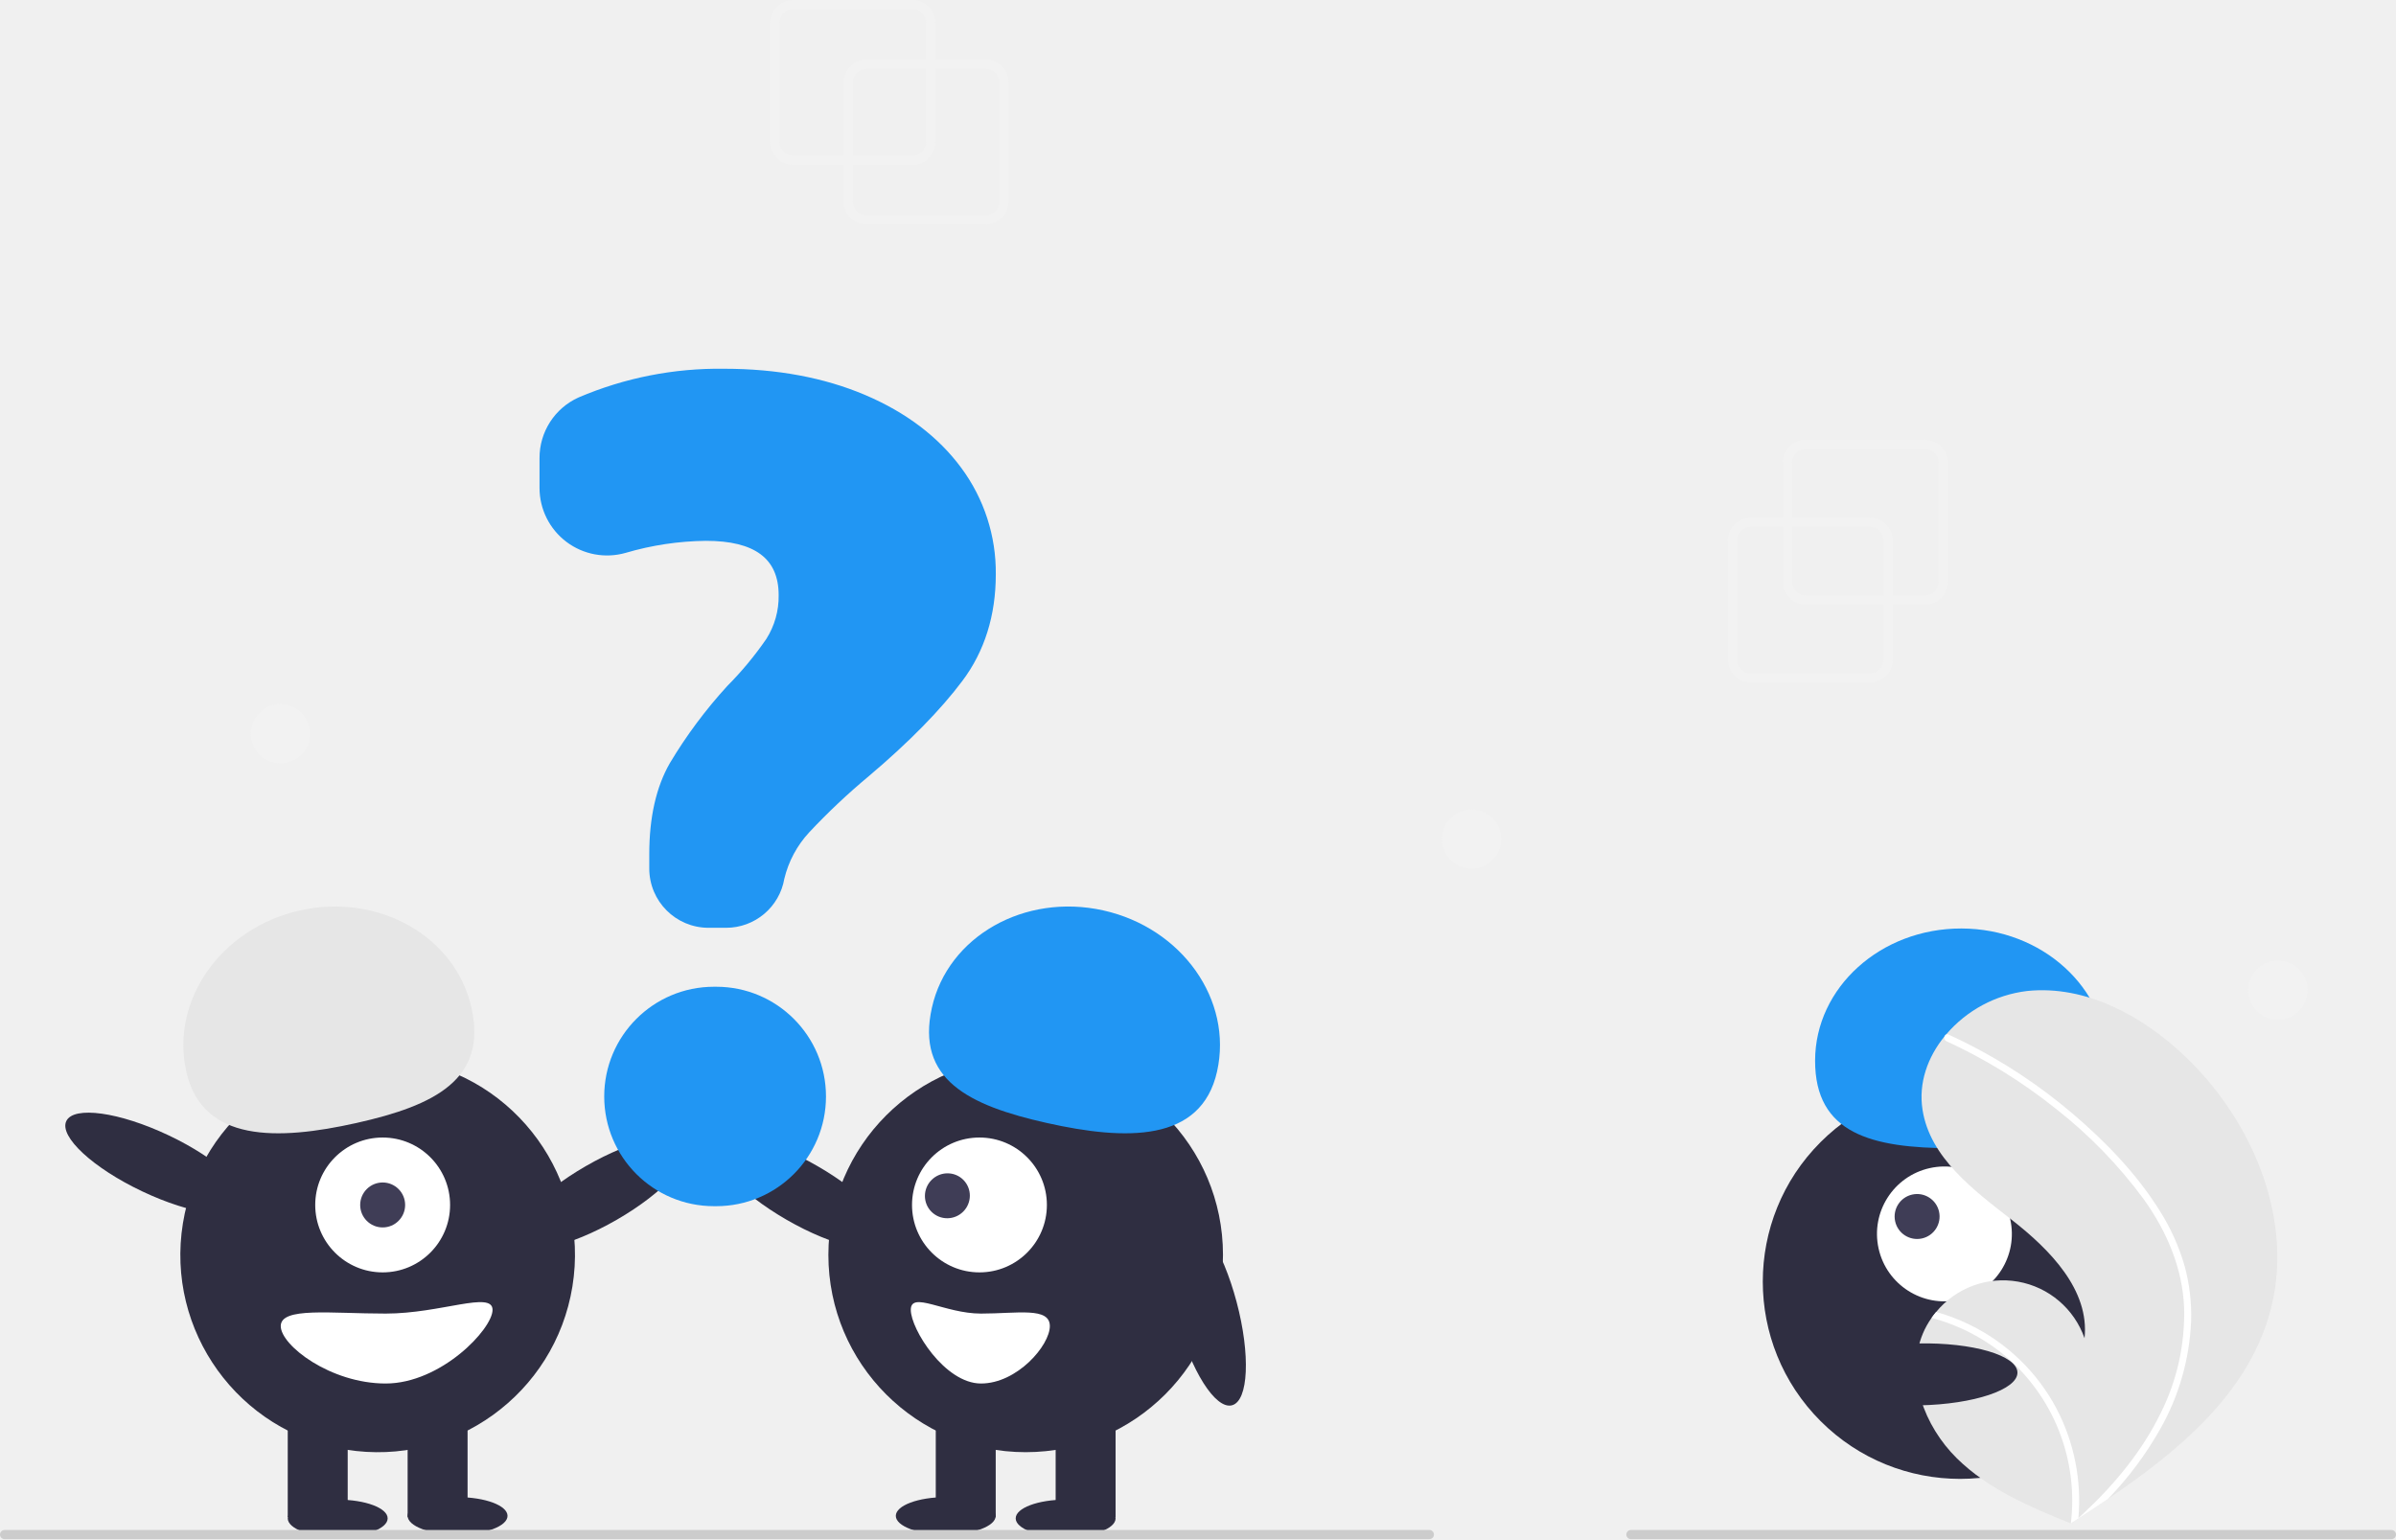
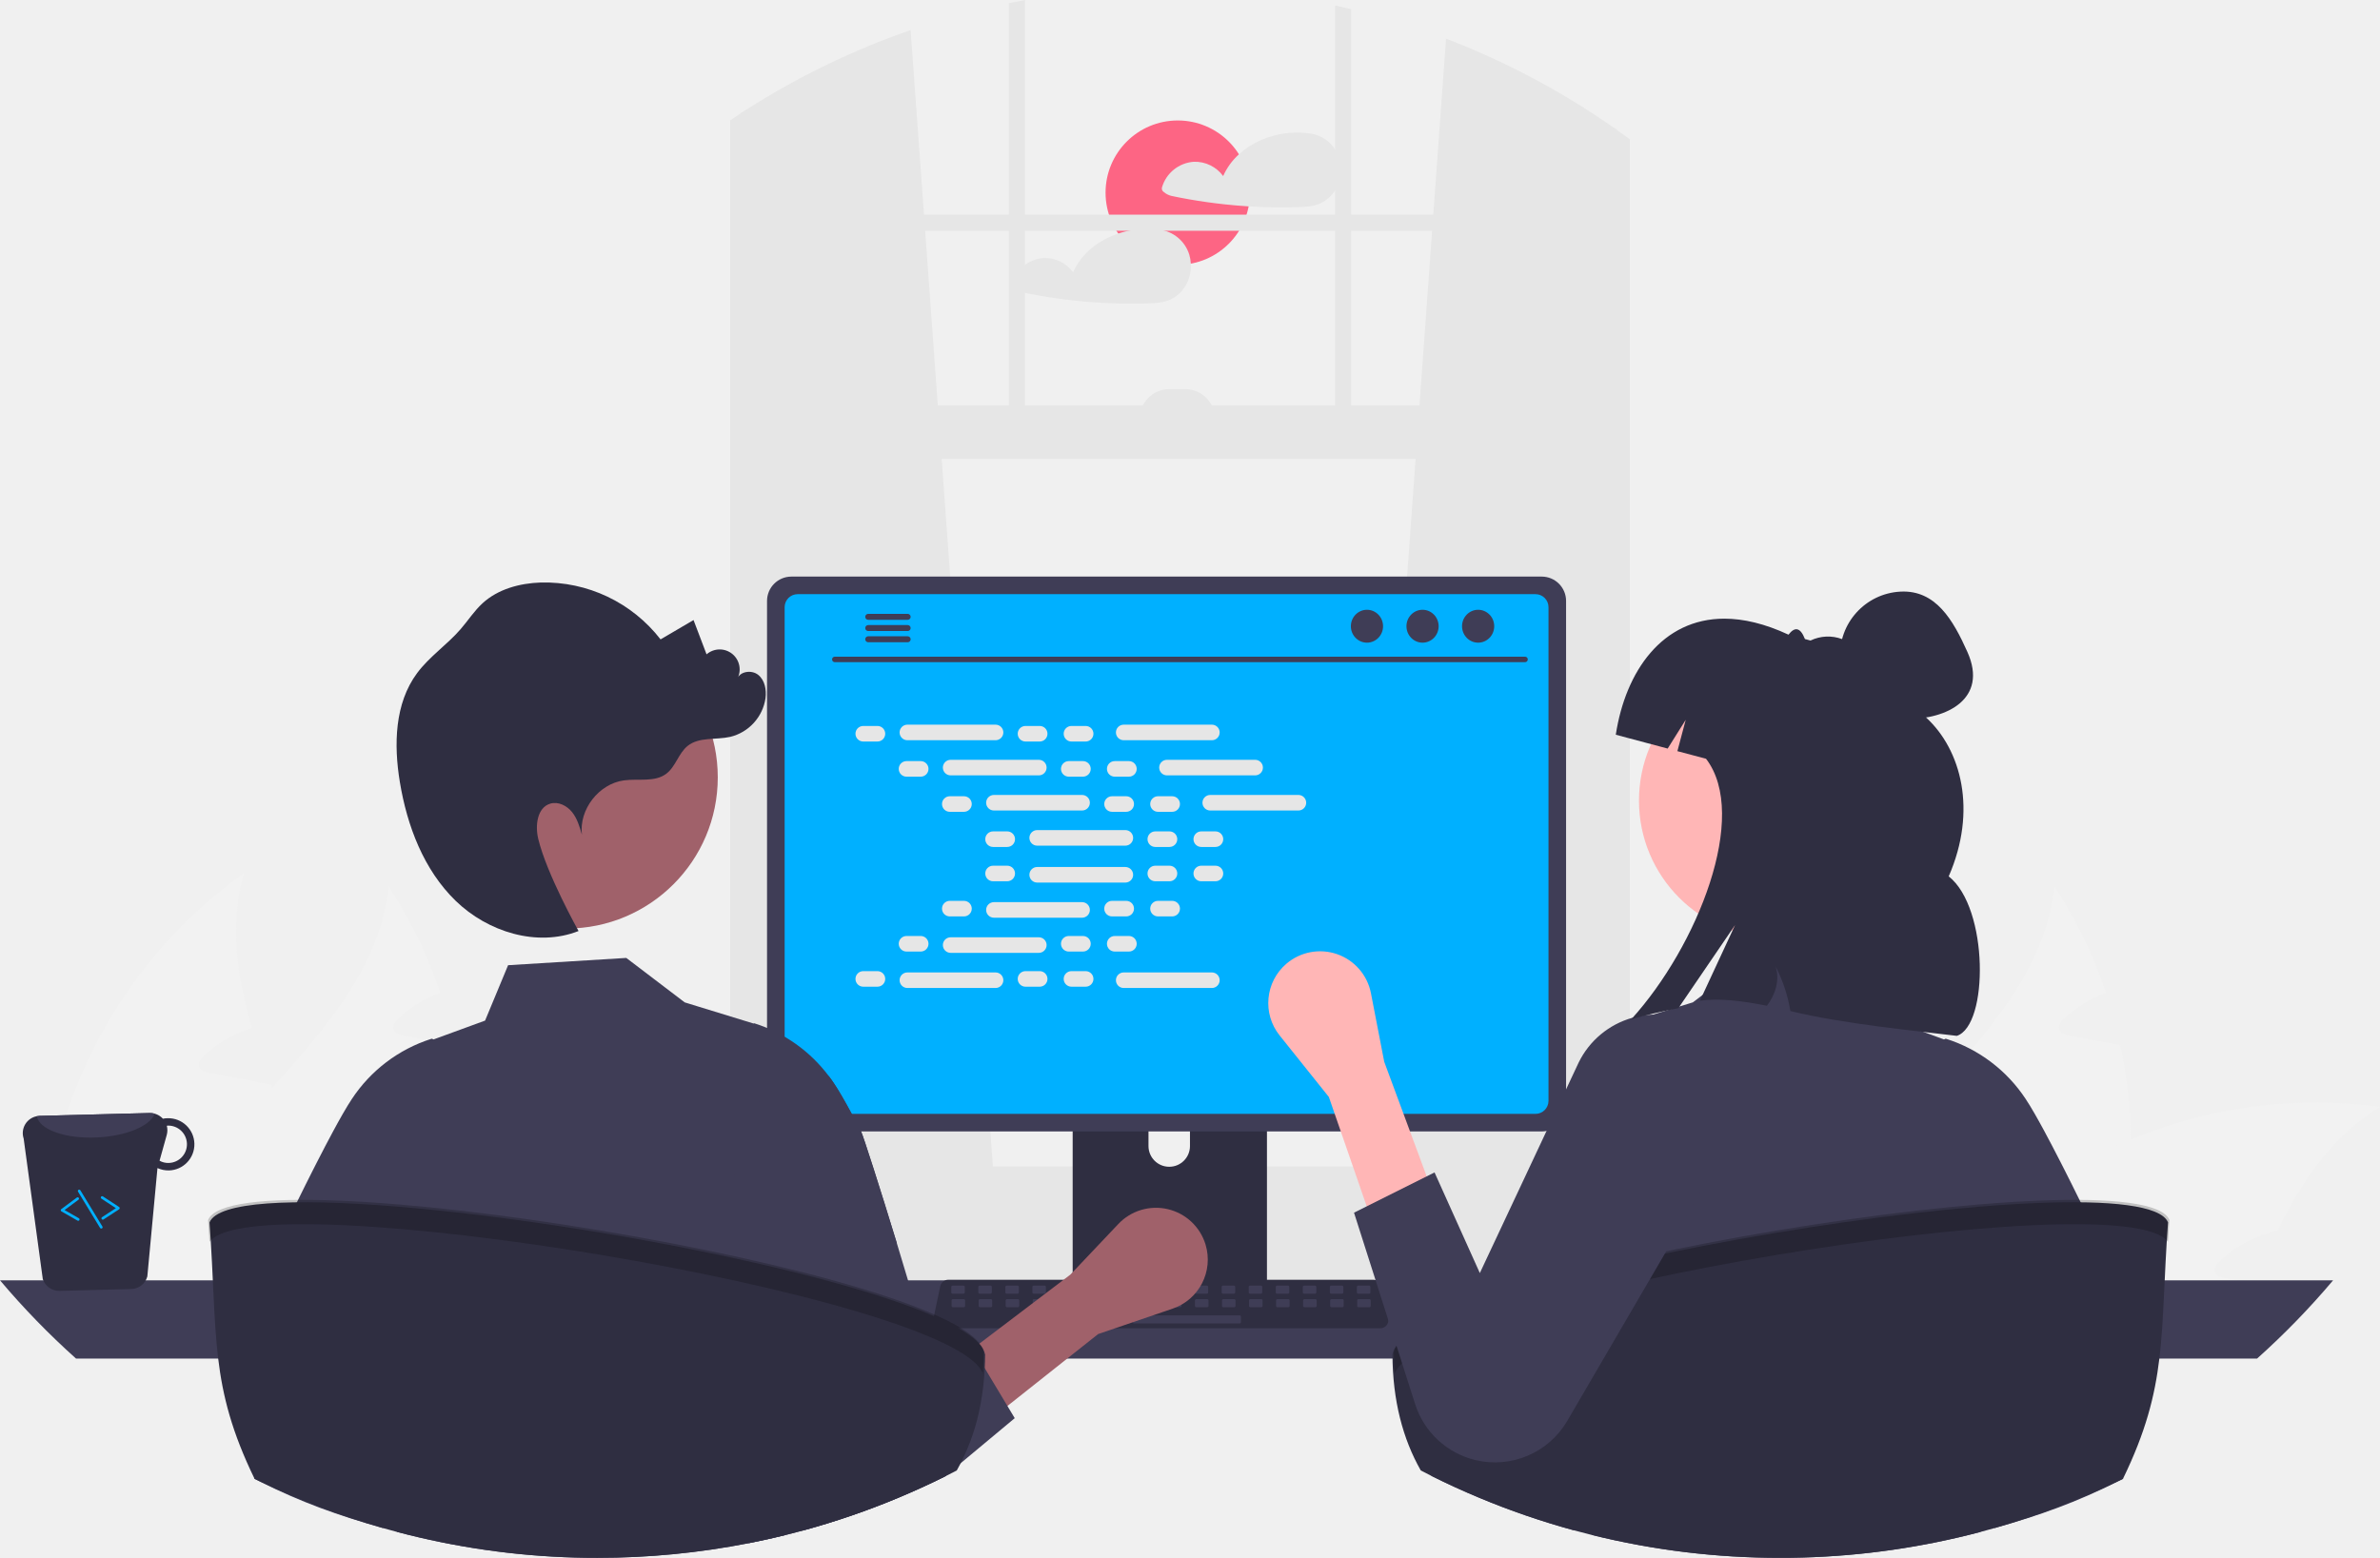
- <svg xmlns="http://www.w3.org/2000/svg" data-name="Layer 1" width="523" height="336" viewBox="0 0 523 336">
-   <circle cx="766.35" cy="561.776" r="43.067" transform="translate(-511.2767 424.4313) rotate(-45)" fill="#2f2e41" />
-   <circle cx="762.929" cy="551.366" r="14.719" transform="translate(-439.6308 -104.0852) rotate(-12.48125)" fill="#fff" />
-   <circle cx="756.966" cy="547.565" r="4.906" transform="translate(-438.9502 -105.4637) rotate(-12.48125)" fill="#3f3d56" />
-   <path d="M764.648,532.66c-17.613-.033-29.978-3.179-29.948-19.136s14.332-28.867,31.945-28.834,31.868,12.995,31.838,28.952C798.454,529.599,782.262,532.692,764.648,532.66Z" transform="translate(-338.5 -282)" fill="#2196f3" />
-   <path d="M833.852,568.974c-5.052,17.526-19.804,29.795-35.191,40.217q-3.223,2.183-6.448,4.266c-.015.006-.03.02-.044.026-.103.066-.207.133-.303.2-.444.286-.888.572-1.328.855l.242.109s.237.126-.022.02c-.077-.032-.158-.061-.235-.094-8.939-3.605-18.037-7.476-24.888-14.23-7.106-7.014-11.26-18.014-7.411-27.228a17.592,17.592,0,0,1,1.905-3.419c.312-.447.648-.874.998-1.294a18.856,18.856,0,0,1,32.386,5.73c1.131-10.526-7.549-19.343-15.901-25.848-8.356-6.502-17.851-13.583-19.467-24.051-.902-5.824,1.123-11.468,4.812-15.999.114-.138.228-.275.346-.409a27.518,27.518,0,0,1,17.687-9.489c12.813-1.332,25.259,5.451,34.568,14.359C830.538,527.03,839.595,549.047,833.852,568.974Z" transform="translate(-338.5 -282)" fill="#e6e6e6" />
-   <path d="M809.767,546.05a46.78,46.78,0,0,1,5.604,12.361,40.62,40.62,0,0,1,1.404,11.997,52.044,52.044,0,0,1-6.816,23.685A74.902,74.902,0,0,1,798.66,609.192q-3.223,2.183-6.448,4.266c-.015.006-.03.02-.044.026-.103.066-.207.133-.303.2-.444.286-.888.572-1.328.855,0,0,.479.235.219.129-.077-.032-.158-.061-.235-.094a41.405,41.405,0,0,0-13.249-35.651,41.76,41.76,0,0,0-17.146-9.226c.312-.447.648-.874.998-1.294a43.296,43.296,0,0,1,7.147,2.704,42.424,42.424,0,0,1,19.182,18.493,43.374,43.374,0,0,1,4.723,23.801c.367-.333.735-.673,1.092-1.01,6.793-6.333,12.826-13.602,16.91-21.992A48.416,48.416,0,0,0,815.247,567.493c-.333-8.653-3.781-16.668-8.773-23.646a101.346,101.346,0,0,0-19.211-19.798,115.158,115.158,0,0,0-23.892-14.751.828.828,0,0,1-.417-1.063.704.704,0,0,1,.346-.409.613.613,0,0,1,.532.023c1.054.485,2.1.977,3.139,1.49a116.465,116.465,0,0,1,24.062,15.873C798.117,531.25,804.785,538.149,809.767,546.05Z" transform="translate(-338.5 -282)" fill="#fff" />
-   <ellipse cx="73.714" cy="331.46" rx="10.903" ry="4.089" fill="#2f2e41" />
-   <ellipse cx="99.881" cy="330.915" rx="10.903" ry="4.089" fill="#2f2e41" />
-   <ellipse cx="469.744" cy="542.424" rx="21.534" ry="6.76" transform="translate(-546.6249 25.10005) rotate(-29.96257)" fill="#2f2e41" />
-   <circle cx="420.936" cy="555.946" r="43.067" transform="translate(-533.7577 600.3947) rotate(-80.78252)" fill="#2f2e41" />
-   <rect x="62.811" y="307.746" width="13.084" height="23.442" fill="#2f2e41" />
-   <rect x="88.978" y="307.746" width="13.084" height="23.442" fill="#2f2e41" />
-   <circle cx="83.527" cy="263.043" r="14.719" fill="#fff" />
-   <circle cx="83.527" cy="263.043" r="4.906" fill="#3f3d56" />
-   <path d="M379.16,515.895c-3.477-15.574,7.639-31.31,24.829-35.149s33.944,5.675,37.422,21.249-7.915,21.318-25.105,25.156S382.637,531.469,379.16,515.895Z" transform="translate(-338.5 -282)" fill="#e6e6e6" />
-   <ellipse cx="372.428" cy="535.963" rx="6.76" ry="21.534" transform="translate(-609.9256 360.7865) rotate(-64.62574)" fill="#2f2e41" />
-   <path d="M399.782,571.483c0,4.215,10.853,12.539,22.897,12.539s23.335-11.867,23.335-16.082-11.292.818-23.335.818S399.782,567.268,399.782,571.483Z" transform="translate(-338.5 -282)" fill="#fff" />
-   <ellipse cx="232.609" cy="331.46" rx="10.903" ry="4.089" fill="#2f2e41" />
-   <ellipse cx="206.441" cy="330.915" rx="10.903" ry="4.089" fill="#2f2e41" />
-   <ellipse cx="513.579" cy="542.424" rx="6.76" ry="21.534" transform="translate(-551.3501 434.4593) rotate(-60.03743)" fill="#2f2e41" />
-   <circle cx="223.886" cy="273.946" r="43.067" fill="#2f2e41" />
-   <rect x="230.428" y="307.746" width="13.084" height="23.442" fill="#2f2e41" />
-   <rect x="204.261" y="307.746" width="13.084" height="23.442" fill="#2f2e41" />
-   <circle cx="213.796" cy="263.043" r="14.719" fill="#fff" />
-   <ellipse cx="545.296" cy="543.043" rx="4.921" ry="4.886" transform="translate(-562.7767 262.2905) rotate(-44.97427)" fill="#3f3d56" />
-   <path d="M567.018,527.151c-17.19-3.838-28.582-9.582-25.105-25.156s20.232-25.087,37.422-21.249,28.306,19.575,24.829,35.149S584.208,530.989,567.018,527.151Z" transform="translate(-338.5 -282)" fill="#2196f3" />
-   <ellipse cx="601.895" cy="567.963" rx="6.76" ry="21.534" transform="translate(-464.129 -108.4587) rotate(-14.87459)" fill="#2f2e41" />
-   <path d="M552.629,568.758c-7.907,0-15.32-5.033-15.32-.818s7.413,16.082,15.32,16.082,15.032-8.323,15.032-12.539S560.536,568.758,552.629,568.758Z" transform="translate(-338.5 -282)" fill="#fff" />
-   <path d="M496.972,484.539H493.147a12.937,12.937,0,0,1-12.923-12.923v-3.211c0-7.953,1.507-14.612,4.479-19.792a104.114,104.114,0,0,1,12.542-16.852,74.269,74.269,0,0,0,8.528-10.279,17.29,17.29,0,0,0,2.693-9.562c0-7.978-5.198-11.856-15.891-11.856a64.526,64.526,0,0,0-17.515,2.629,14.745,14.745,0,0,1-18.792-14.178v-6.5a14.463,14.463,0,0,1,8.532-13.256A78.083,78.083,0,0,1,496.61,362.5c11.444,0,21.775,1.922,30.707,5.713,8.948,3.799,16.017,9.157,21.011,15.924a38.352,38.352,0,0,1,7.536,23.244c0,8.98-2.452,16.801-7.287,23.247-4.782,6.38-11.638,13.364-20.376,20.76a145.204,145.204,0,0,0-13.063,12.307,22.718,22.718,0,0,0-5.431,10.111A12.888,12.888,0,0,1,496.972,484.539Z" transform="translate(-338.5 -282)" fill="#2196f3" />
-   <path d="M494.845,545.311h-.504a23.951,23.951,0,0,1,0-47.902h.504a23.951,23.951,0,1,1,0,47.902Z" transform="translate(-338.5 -282)" fill="#2196f3" />
-   <path d="M650.5,618h-311a1,1,0,0,1,0-2h311a1,1,0,0,1,0,2Z" transform="translate(-338.5 -282)" fill="#ccc" />
-   <path d="M860.5,618h-166a1,1,0,0,1,0-2h166a1,1,0,0,1,0,2Z" transform="translate(-338.5 -282)" fill="#ccc" />
-   <ellipse cx="757.339" cy="582.032" rx="21.534" ry="6.76" transform="translate(-349.736 -267.0801) rotate(-1.12041)" fill="#2f2e41" />
-   <path d="M746.661,431h-26a5.006,5.006,0,0,1-5-5V400a5.006,5.006,0,0,1,5-5h26a5.006,5.006,0,0,1,5,5v26A5.006,5.006,0,0,1,746.661,431Zm-26-34a3.003,3.003,0,0,0-3,3v26a3.003,3.003,0,0,0,3,3h26a3.003,3.003,0,0,0,3-3V400a3.003,3.003,0,0,0-3-3Z" transform="translate(-338.5 -282)" fill="#f2f2f2" />
-   <path d="M758.661,414h-26a5.006,5.006,0,0,1-5-5V383a5.006,5.006,0,0,1,5-5h26a5.006,5.006,0,0,1,5,5v26A5.006,5.006,0,0,1,758.661,414Zm-26-34a3.003,3.003,0,0,0-3,3v26a3.003,3.003,0,0,0,3,3h26a3.003,3.003,0,0,0,3-3V383a3.003,3.003,0,0,0-3-3Z" transform="translate(-338.5 -282)" fill="#f2f2f2" />
-   <path d="M553.661,331h-26a5.006,5.006,0,0,1-5-5V300a5.006,5.006,0,0,1,5-5h26a5.006,5.006,0,0,1,5,5v26A5.006,5.006,0,0,1,553.661,331Zm-26-34a3.003,3.003,0,0,0-3,3v26a3.003,3.003,0,0,0,3,3h26a3.003,3.003,0,0,0,3-3V300a3.003,3.003,0,0,0-3-3Z" transform="translate(-338.5 -282)" fill="#f2f2f2" />
-   <path d="M537.661,318h-26a5.006,5.006,0,0,1-5-5V287a5.006,5.006,0,0,1,5-5h26a5.006,5.006,0,0,1,5,5v26A5.006,5.006,0,0,1,537.661,318Zm-26-34a3.003,3.003,0,0,0-3,3v26a3.003,3.003,0,0,0,3,3h26a3.003,3.003,0,0,0,3-3V287a3.003,3.003,0,0,0-3-3Z" transform="translate(-338.5 -282)" fill="#f2f2f2" />
-   <circle cx="321.22" cy="183.17" r="6.467" fill="#f2f2f2" />
-   <circle cx="61.22" cy="160.17" r="6.467" fill="#f2f2f2" />
-   <circle cx="497.22" cy="216.17" r="6.467" fill="#f2f2f2" />
+ <svg xmlns="http://www.w3.org/2000/svg" data-name="Layer 1" width="880.16" height="576.272" viewBox="0 0 880.16 576.272">
+   <circle cx="435.555" cy="71.266" r="26.701" fill="#fd6584" />
+   <path d="M655.233,220.487a13.235,13.235,0,0,0-11.17-9.29,1.081,1.081,0,0,0-.18,0,1.418,1.418,0,0,0-.22-.05c-8.94-1.16-18.88,1.66-25.57,7.8a23.958,23.958,0,0,0-5.83,8.04,12.917,12.917,0,0,0-10.83-5.28,13.184,13.184,0,0,0-11.8,9.51,1.526,1.526,0,0,0,.69,1.69,6.673,6.673,0,0,0,2.79,1.42c2.21.47,4.44.9,6.67,1.29q6.54,1.14,13.15,1.85,4.365.465,8.75.74c6.04.38,12.11.47,18.16.28,3-.1,5.88-.2,8.62-1.52a12.798,12.798,0,0,0,4.95-4.31A14.548,14.548,0,0,0,655.233,220.487Z" transform="translate(-159.9199 -161.8639)" fill="#e6e6e6" />
+   <path d="M600.303,259.387a13.652,13.652,0,0,0-.56-3.3,13.26,13.26,0,0,0-11.18-9.29.965.965,0,0,0-.17,0,1.887,1.887,0,0,0-.23-.05,33.194,33.194,0,0,0-14.69,1.51c-7.26,2.43-13.63,7.33-16.7,14.33a12.922,12.922,0,0,0-10.84-5.28,13.183,13.183,0,0,0-11.8,9.51,1.555,1.555,0,0,0,.69,1.69,6.733,6.733,0,0,0,2.79,1.42c2.22.47,4.44.9,6.68,1.29q6.54,1.14,13.14,1.85a195.164,195.164,0,0,0,26.92,1.02c2.99-.1,5.88-.2,8.62-1.52a12.77,12.77,0,0,0,4.94-4.31A14.265,14.265,0,0,0,600.303,259.387Z" transform="translate(-159.9199 -161.8639)" fill="#e6e6e6" />
+   <path d="M948.052,583.375a171.855,171.855,0,0,1-7.443,53.773c-.186.633-.41,1.265-.633,1.898H830.422a98.322,98.322,0,0,1,7.406-22.328c9.117-19.351,24.002-35.911,38.701-52.359,20.244-22.663,40.004-45.139,43.13-74.612a169.258,169.258,0,0,1,19.053,39.334,46.231,46.231,0,0,0-15.294,9.378c-1.228,1.154-2.531,2.828-1.898,4.428.595,1.34,2.233,1.786,3.684,2.084,3.498.67,6.996,1.34,10.494,1.972,2.754.558,5.545,1.079,8.336,1.6A182.729,182.729,0,0,1,948.052,583.375Z" transform="translate(-159.9199 -161.8639)" fill="#f2f2f2" />
+   <path d="M1040.08,571.318c-17.565,10.68-28.729,27.203-37.846,45.697a46.743,46.743,0,0,0-21.249,11.164c-1.265,1.154-2.568,2.828-1.898,4.428.558,1.34,2.233,1.786,3.684,2.084,3.461.67,6.996,1.34,10.457,1.972-.335.782-.67,1.6-1.005,2.382H876.12A164.174,164.174,0,0,1,893.573,619.1c1.377-1.377,2.791-2.679,4.242-4.019a173.653,173.653,0,0,1,50.238-31.706A176.734,176.734,0,0,1,1040.08,571.318Z" transform="translate(-159.9199 -161.8639)" fill="#f2f2f2" />
+   <path d="M895.47,639.046H792.093a167.932,167.932,0,0,1,.149-24.858c4.131-51.094,31.929-99.768,73.868-129.241-5.359,19.09-2.605,38.069,2.977,57.122-.781.261-1.563.484-2.27.781a46.236,46.236,0,0,0-15.294,9.378c-1.228,1.154-2.53,2.828-1.898,4.428.558,1.34,2.233,1.786,3.684,2.084,3.498.67,6.996,1.34,10.457,1.972,2.791.558,5.582,1.079,8.373,1.637,1.302.223,2.605.484,3.907.744.186.447.298.856.484,1.265,6.55,18.048,13.694,36.245,17.044,54.74a127.778,127.778,0,0,1,1.712,14.029C895.396,635.102,895.47,637.074,895.47,639.046Z" transform="translate(-159.9199 -161.8639)" fill="#f2f2f2" />
+   <path d="M332.052,583.375a171.855,171.855,0,0,1-7.443,53.773c-.186.633-.41,1.265-.633,1.898H214.422a98.322,98.322,0,0,1,7.406-22.328c9.117-19.351,24.002-35.911,38.701-52.359,20.244-22.663,40.004-45.139,43.13-74.612a169.258,169.258,0,0,1,19.053,39.334,46.231,46.231,0,0,0-15.294,9.378c-1.228,1.154-2.531,2.828-1.898,4.428.595,1.34,2.233,1.786,3.684,2.084,3.498.67,6.996,1.34,10.494,1.972,2.754.558,5.545,1.079,8.336,1.6A182.729,182.729,0,0,1,332.052,583.375Z" transform="translate(-159.9199 -161.8639)" fill="#f2f2f2" />
+   <path d="M424.08,571.318c-17.565,10.68-28.729,27.203-37.846,45.697a46.743,46.743,0,0,0-21.249,11.164c-1.265,1.154-2.568,2.828-1.898,4.428.558,1.34,2.233,1.786,3.684,2.084,3.461.67,6.996,1.34,10.457,1.972-.335.782-.67,1.6-1.005,2.382H260.12A164.174,164.174,0,0,1,277.573,619.1c1.377-1.377,2.791-2.679,4.242-4.019a173.653,173.653,0,0,1,50.238-31.706A176.734,176.734,0,0,1,424.08,571.318Z" transform="translate(-159.9199 -161.8639)" fill="#f2f2f2" />
+   <path d="M279.47,639.046H176.093a167.932,167.932,0,0,1,.149-24.858c4.131-51.094,31.929-99.768,73.868-129.241-5.359,19.09-2.605,38.069,2.977,57.122-.781.261-1.563.484-2.27.781a46.236,46.236,0,0,0-15.294,9.378c-1.228,1.154-2.53,2.828-1.898,4.428.558,1.34,2.233,1.786,3.684,2.084,3.498.67,6.996,1.34,10.457,1.972,2.791.558,5.582,1.079,8.373,1.637,1.302.223,2.605.484,3.907.744.186.447.298.856.484,1.265,6.55,18.048,13.694,36.245,17.044,54.74a127.778,127.778,0,0,1,1.712,14.029C279.396,635.102,279.47,637.074,279.47,639.046Z" transform="translate(-159.9199 -161.8639)" fill="#f2f2f2" />
+   <path d="M664.33,595.644l92.37,8.2.99.09v-394.14q-.495-.345-.99-.69a288.323,288.323,0,0,0-62.01-32.94l-4.72,65.1-.43,5.96-4.67,64.56-1.44,19.86-18.93,261.7Z" transform="translate(-159.9199 -161.8639)" fill="#e6e6e6" />
+   <path d="M435.9,202.454c-.66.42-1.32.84-1.98,1.28v400.2l1.98-.18,91.37-8.11-.17-2.3-18.93-261.7-1.44-19.86-4.67-64.56-.43-5.96-4.95-68.27A287.687,287.687,0,0,0,435.9,202.454Z" transform="translate(-159.9199 -161.8639)" fill="#e6e6e6" />
+   <path d="M433.92,203.734c-1.33.86-2.66,1.74-3.97,2.63v403.03c0,10.07,5.97,18.51,13.95,20.66a15.249,15.249,0,0,0,4,.53h296.8a15.118,15.118,0,0,0,3.99-.53,17.06,17.06,0,0,0,7.78-4.66,22.919,22.919,0,0,0,6.18-16v-396.02c-1.64-1.21-3.29-2.41-4.96-3.58q-.495-.345-.99-.69v400.29a16.108,16.108,0,0,1-.46,3.85c-1.41,5.95-6.06,10.31-11.54,10.31h-296.8c-6.62,0-12-6.35-12-14.16v-406.94C435.24,202.874,434.58,203.294,433.92,203.734Z" transform="translate(-159.9199 -161.8639)" fill="#e6e6e6" />
+   <rect x="273.003" y="79.404" width="326.752" height="5.959" fill="#e6e6e6" />
+   <path d="M659.6,165.254c-1.98-.49-3.96-.95-5.96-1.38v161.81h5.96Z" transform="translate(-159.9199 -161.8639)" fill="#e6e6e6" />
+   <path d="M538.96,161.864c-1.99.37-3.98.75-5.96,1.16v162.66h5.96Z" transform="translate(-159.9199 -161.8639)" fill="#e6e6e6" />
+   <path d="M368.86,620.154a26.711,26.711,0,0,0,1.93,9.98,25.54,25.54,0,0,0,1.75,3.56,27.096,27.096,0,0,0,3.02,4.18,26.76,26.76,0,0,0,20.12,9.11h391.31a26.82,26.82,0,0,0,0-53.64h-391.31A26.846,26.846,0,0,0,368.86,620.154Z" transform="translate(-159.9199 -161.8639)" fill="#e6e6e6" />
+   <rect x="432.923" y="311.783" width="324.766" height="19.863" transform="translate(1030.691 481.5651) rotate(-180)" fill="#e6e6e6" />
+   <path d="M581.401,305.824h27.809a0,0,0,0,1,0,0v0A10.925,10.925,0,0,1,598.285,316.749h-5.959a10.925,10.925,0,0,1-10.925-10.925v0A0,0,0,0,1,581.401,305.824Z" transform="translate(1030.691 460.7086) rotate(-180)" fill="#e6e6e6" />
+   <path d="M159.92,635.474a289.004,289.004,0,0,0,28.12,28.95h806.58a289.004,289.004,0,0,0,28.12-28.95Z" transform="translate(-159.9199 -161.8639)" fill="#3f3d56" />
+   <path d="M556.61,538.664v102.56h71.85v-102.56a3.448,3.448,0,0,0-2.43-3.3,3.175,3.175,0,0,0-1.03-.16H560.08A3.463,3.463,0,0,0,556.61,538.664Zm28.04,35.24a7.67,7.67,0,0,1,15.34,0v11.9a7.67,7.67,0,0,1-15.34,0Z" transform="translate(-159.9199 -161.8639)" fill="#2f2e41" />
+   <path d="M556.39,637.944v9.89a1.946,1.946,0,0,0,1.93,1.94h68.43a1.94,1.94,0,0,0,1.93-1.94v-9.89Z" transform="translate(-159.9199 -161.8639)" fill="#3f3d56" />
+   <path d="M443.58,384.144v187.26a9.007,9.007,0,0,0,9,9h277.5a9.007,9.007,0,0,0,9-9V384.144a9.011,9.011,0,0,0-9-8.99h-277.5A9.012,9.012,0,0,0,443.58,384.144Z" transform="translate(-159.9199 -161.8639)" fill="#3f3d56" />
+   <path d="M450.09,386.474v182.62a4.818,4.818,0,0,0,4.81,4.81h272.87a4.818,4.818,0,0,0,4.81-4.81v-182.62a4.82,4.82,0,0,0-4.81-4.82h-272.87A4.821,4.821,0,0,0,450.09,386.474Z" transform="translate(-159.9199 -161.8639)" fill="#00b0ff" />
+   <path d="M505.73,652.104a2.948,2.948,0,0,0,2.32,1.11H670.39a2.987,2.987,0,0,0,2.92-3.6l-2.52-11.97a2.993,2.993,0,0,0-1.86-2.17,2.895,2.895,0,0,0-1.06-.2h-157.31a2.894,2.894,0,0,0-1.06.2,2.992,2.992,0,0,0-1.86,2.17l-2.52,11.97A2.985,2.985,0,0,0,505.73,652.104Z" transform="translate(-159.9199 -161.8639)" fill="#2f2e41" />
+   <rect x="661.717" y="637.43" width="5" height="3" rx="0.488" transform="translate(1168.514 1115.995) rotate(-180)" fill="#3f3d56" />
+   <rect x="651.717" y="637.43" width="5" height="3" rx="0.488" transform="translate(1148.514 1115.995) rotate(-180)" fill="#3f3d56" />
+   <rect x="641.717" y="637.43" width="5" height="3" rx="0.488" transform="translate(1128.514 1115.995) rotate(-180)" fill="#3f3d56" />
+   <rect x="631.717" y="637.43" width="5" height="3" rx="0.488" transform="translate(1108.514 1115.995) rotate(-180)" fill="#3f3d56" />
+   <rect x="621.717" y="637.43" width="5" height="3" rx="0.488" transform="translate(1088.514 1115.995) rotate(-180)" fill="#3f3d56" />
+   <rect x="611.717" y="637.43" width="5" height="3" rx="0.488" transform="translate(1068.514 1115.995) rotate(-180)" fill="#3f3d56" />
+   <rect x="601.717" y="637.43" width="5" height="3" rx="0.488" transform="translate(1048.514 1115.995) rotate(-180)" fill="#3f3d56" />
+   <rect x="591.717" y="637.43" width="5" height="3" rx="0.488" transform="translate(1028.514 1115.995) rotate(-180)" fill="#3f3d56" />
+   <rect x="581.717" y="637.43" width="5" height="3" rx="0.488" transform="translate(1008.514 1115.995) rotate(-180)" fill="#3f3d56" />
+   <rect x="571.717" y="637.43" width="5" height="3" rx="0.488" transform="translate(988.5139 1115.995) rotate(-180)" fill="#3f3d56" />
+   <rect x="561.717" y="637.43" width="5" height="3" rx="0.488" transform="translate(968.5139 1115.995) rotate(-180)" fill="#3f3d56" />
+   <rect x="551.717" y="637.43" width="5" height="3" rx="0.488" transform="translate(948.5139 1115.995) rotate(-180)" fill="#3f3d56" />
+   <rect x="541.717" y="637.43" width="5" height="3" rx="0.488" transform="translate(928.5139 1115.995) rotate(-180)" fill="#3f3d56" />
+   <rect x="531.717" y="637.43" width="5" height="3" rx="0.488" transform="translate(908.5139 1115.995) rotate(-180)" fill="#3f3d56" />
+   <rect x="521.717" y="637.43" width="5" height="3" rx="0.488" transform="translate(888.5139 1115.995) rotate(-180)" fill="#3f3d56" />
+   <rect x="511.717" y="637.43" width="5" height="3" rx="0.488" transform="translate(868.5139 1115.995) rotate(-180)" fill="#3f3d56" />
+   <rect x="661.835" y="642.43" width="5" height="3" rx="0.488" transform="translate(1168.75 1125.995) rotate(-180)" fill="#3f3d56" />
+   <rect x="651.835" y="642.43" width="5" height="3" rx="0.488" transform="translate(1148.75 1125.995) rotate(-180)" fill="#3f3d56" />
+   <rect x="641.835" y="642.43" width="5" height="3" rx="0.488" transform="translate(1128.75 1125.995) rotate(-180)" fill="#3f3d56" />
+   <rect x="631.835" y="642.43" width="5" height="3" rx="0.488" transform="translate(1108.75 1125.995) rotate(-180)" fill="#3f3d56" />
+   <rect x="621.835" y="642.43" width="5" height="3" rx="0.488" transform="translate(1088.75 1125.995) rotate(-180)" fill="#3f3d56" />
+   <rect x="611.835" y="642.43" width="5" height="3" rx="0.488" transform="translate(1068.75 1125.995) rotate(-180)" fill="#3f3d56" />
+   <rect x="601.835" y="642.43" width="5" height="3" rx="0.488" transform="translate(1048.75 1125.995) rotate(-180)" fill="#3f3d56" />
+   <rect x="591.835" y="642.43" width="5" height="3" rx="0.488" transform="translate(1028.75 1125.995) rotate(-180)" fill="#3f3d56" />
+   <rect x="581.835" y="642.43" width="5" height="3" rx="0.488" transform="translate(1008.75 1125.995) rotate(-180)" fill="#3f3d56" />
+   <rect x="571.835" y="642.43" width="5" height="3" rx="0.488" transform="translate(988.7503 1125.995) rotate(-180)" fill="#3f3d56" />
+   <rect x="561.835" y="642.43" width="5" height="3" rx="0.488" transform="translate(968.7503 1125.995) rotate(-180)" fill="#3f3d56" />
+   <rect x="551.835" y="642.43" width="5" height="3" rx="0.488" transform="translate(948.7503 1125.995) rotate(-180)" fill="#3f3d56" />
+   <rect x="541.835" y="642.43" width="5" height="3" rx="0.488" transform="translate(928.7503 1125.995) rotate(-180)" fill="#3f3d56" />
+   <rect x="531.835" y="642.43" width="5" height="3" rx="0.488" transform="translate(908.7503 1125.995) rotate(-180)" fill="#3f3d56" />
+   <rect x="521.835" y="642.43" width="5" height="3" rx="0.488" transform="translate(888.7503 1125.995) rotate(-180)" fill="#3f3d56" />
+   <rect x="511.835" y="642.43" width="5" height="3" rx="0.488" transform="translate(868.7503 1125.995) rotate(-180)" fill="#3f3d56" />
+   <rect x="578.835" y="648.43" width="40" height="3" rx="0.488" transform="translate(1037.75 1137.995) rotate(-180)" fill="#3f3d56" />
+   <path d="M468.612,406.811H723.935a1.016,1.016,0,0,0,0-2.031H468.612a1.016,1.016,0,0,0,0,2.031Z" transform="translate(-159.9199 -161.8639)" fill="#3f3d56" />
+   <ellipse cx="546.635" cy="231.649" rx="5.95" ry="6.083" fill="#3f3d56" />
+   <ellipse cx="526.079" cy="231.649" rx="5.95" ry="6.083" fill="#3f3d56" />
+   <ellipse cx="505.523" cy="231.649" rx="5.95" ry="6.083" fill="#3f3d56" />
+   <path d="M479.9,390.044a1.095,1.095,0,0,0,1.09,1.1h14.6a1.105,1.105,0,0,0,0-2.21h-14.6A1.103,1.103,0,0,0,479.9,390.044Z" transform="translate(-159.9199 -161.8639)" fill="#3f3d56" />
+   <path d="M479.9,394.194a1.095,1.095,0,0,0,1.09,1.1h14.6a1.105,1.105,0,0,0,0-2.21h-14.6A1.103,1.103,0,0,0,479.9,394.194Z" transform="translate(-159.9199 -161.8639)" fill="#3f3d56" />
+   <path d="M479.9,398.334a1.103,1.103,0,0,0,1.09,1.11h14.6a1.105,1.105,0,0,0,0-2.21h-14.6A1.095,1.095,0,0,0,479.9,398.334Z" transform="translate(-159.9199 -161.8639)" fill="#3f3d56" />
+   <rect x="316.366" y="268.543" width="11.006" height="5.76" rx="2.88" fill="#e6e6e6" />
+   <rect x="376.366" y="268.543" width="11.006" height="5.76" rx="2.88" fill="#e6e6e6" />
+   <rect x="393.366" y="268.543" width="11.006" height="5.76" rx="2.88" fill="#e6e6e6" />
+   <rect x="332.686" y="268.063" width="38.366" height="5.76" rx="2.88" fill="#e6e6e6" />
+   <rect x="412.686" y="268.063" width="38.366" height="5.76" rx="2.88" fill="#e6e6e6" />
+   <rect x="332.366" y="281.543" width="11.006" height="5.76" rx="2.88" fill="#e6e6e6" />
+   <rect x="392.366" y="281.543" width="11.006" height="5.76" rx="2.88" fill="#e6e6e6" />
+   <rect x="409.366" y="281.543" width="11.006" height="5.76" rx="2.88" fill="#e6e6e6" />
+   <rect x="348.686" y="281.063" width="38.366" height="5.76" rx="2.88" fill="#e6e6e6" />
+   <rect x="428.686" y="281.063" width="38.366" height="5.76" rx="2.88" fill="#e6e6e6" />
+   <rect x="348.366" y="294.543" width="11.006" height="5.76" rx="2.88" fill="#e6e6e6" />
+   <rect x="408.366" y="294.543" width="11.006" height="5.76" rx="2.88" fill="#e6e6e6" />
+   <rect x="425.366" y="294.543" width="11.006" height="5.76" rx="2.88" fill="#e6e6e6" />
+   <rect x="364.686" y="294.063" width="38.366" height="5.76" rx="2.88" fill="#e6e6e6" />
+   <rect x="444.686" y="294.063" width="38.366" height="5.76" rx="2.88" fill="#e6e6e6" />
+   <rect x="364.366" y="307.543" width="11.006" height="5.76" rx="2.88" fill="#e6e6e6" />
+   <rect x="424.366" y="307.543" width="11.006" height="5.76" rx="2.88" fill="#e6e6e6" />
+   <rect x="441.366" y="307.543" width="11.006" height="5.76" rx="2.88" fill="#e6e6e6" />
+   <rect x="380.686" y="307.063" width="38.366" height="5.76" rx="2.88" fill="#e6e6e6" />
+   <rect x="376.366" y="359.237" width="11.006" height="5.76" rx="2.88" fill="#e6e6e6" />
+   <rect x="393.366" y="359.237" width="11.006" height="5.76" rx="2.88" fill="#e6e6e6" />
+   <rect x="412.686" y="359.717" width="38.366" height="5.76" rx="2.88" fill="#e6e6e6" />
+   <rect x="316.366" y="359.237" width="11.006" height="5.76" rx="2.88" fill="#e6e6e6" />
+   <rect x="332.686" y="359.717" width="38.366" height="5.76" rx="2.88" fill="#e6e6e6" />
+   <rect x="332.366" y="346.237" width="11.006" height="5.76" rx="2.88" fill="#e6e6e6" />
+   <rect x="392.366" y="346.237" width="11.006" height="5.76" rx="2.88" fill="#e6e6e6" />
+   <rect x="409.366" y="346.237" width="11.006" height="5.76" rx="2.88" fill="#e6e6e6" />
+   <rect x="348.686" y="346.717" width="38.366" height="5.76" rx="2.88" fill="#e6e6e6" />
+   <rect x="348.366" y="333.237" width="11.006" height="5.76" rx="2.88" fill="#e6e6e6" />
+   <rect x="408.366" y="333.237" width="11.006" height="5.76" rx="2.88" fill="#e6e6e6" />
+   <rect x="425.366" y="333.237" width="11.006" height="5.76" rx="2.88" fill="#e6e6e6" />
+   <rect x="364.686" y="333.717" width="38.366" height="5.76" rx="2.88" fill="#e6e6e6" />
+   <rect x="364.366" y="320.237" width="11.006" height="5.76" rx="2.88" fill="#e6e6e6" />
+   <rect x="424.366" y="320.237" width="11.006" height="5.76" rx="2.88" fill="#e6e6e6" />
+   <rect x="441.366" y="320.237" width="11.006" height="5.76" rx="2.88" fill="#e6e6e6" />
+   <rect x="380.686" y="320.717" width="38.366" height="5.76" rx="2.88" fill="#e6e6e6" />
+   <path d="M509.832,707.816c-.22.11-.44.22-.66.32q-2.085,1.035-4.2,2.04-6.33,3.015-12.82,5.73a285.483,285.483,0,0,1-34.97,12.03c-2-12.47-3.94-41.88-5.8-63.51-.35-4.07-.7-7.86-1.05-11.21a97.155,97.155,0,0,0-1.89-13.08,4.359,4.359,0,0,0-.39-.97c.19,1.73.39,6.89.58,14.05.1,3.35.19,7.14.29,11.21.47,20.82.96,49.15,1.45,65.28-1.39.34-2.79.68-4.19,1-.88.21-1.77.41-2.66.6-1.08.24-2.16.48-3.24.7q-1.695.36-3.39.69a290.072,290.072,0,0,1-56.06,5.44c-1.25,0-2.49-.01-3.74-.02-.38,0-.76-.01-1.15-.02-1.1-.02-2.24-.04-3.4-.07a288.591,288.591,0,0,1-65.84-9.49l.87-64.11.15-11.21.06-4.25a15.182,15.182,0,0,0-.88,4.25c-.35,2.73-.71,6.6-1.07,11.21-1.37,17.76-2.78,46.41-4.24,62.71-17.29-4.92-29.93-9.41-45.73-17.31-.61-.3-1.23-.61-1.84-.92.11-.77.23-1.54.34-2.33,1.79-12.44-.32-28.63,1.66-42.15,1.51-10.43,3.07-20.45,4.64-28.95,1.9-10.23,3.83-18.27,5.74-22.18,2.2-4.51,4.4-8.95,6.53-13.2q1.38-2.745,2.71-5.39c.48-.95.96-1.89,1.43-2.81,2.14-4.19,4.16-8.06,6.01-11.49,1.3-2.41,2.5-4.59,3.6-6.5,1.29-2.25,2.43-4.11,3.37-5.52a55.306,55.306,0,0,1,29.28-22.21l.3-.08.29.12.33.15,19.06-6.97,8.51-20.49,43.71-2.69,7.06,5.37,3.61,2.75,3.85,2.93,7.08,5.39,2.01.62,2.99.92,20.45,6.28.21-.09.3.08a55.168,55.168,0,0,1,27.36,19.5c.68.88,1.31,1.79,1.92,2.71,1.66,2.46,3.9,6.35,6.54,11.23,1.09,2.01,2.24,4.19,3.45,6.5.73,1.39,7.03,21.05,13.16,41.13,5.73,18.8,11.31,37.97,12.04,42.89.13.91.27,1.83.4,2.74.83,5.69,1.65,11.42,2.44,17.01,1.17,8.29,2.31,16.29,3.4,23.44C509.812,707.686,509.822,707.746,509.832,707.816Z" transform="translate(-159.9199 -161.8639)" fill="#3f3d56" />
+   <polygon points="303.59 473.566 295.093 440.774 287.59 469.07 303.59 473.566" opacity="0.2" />
+   <path d="M175.749,635.05a6.416,6.416,0,0,0,6.183,4.331l26.492-.682a6.328,6.328,0,0,0,5.981-4.657l3.749-40.087a9.794,9.794,0,0,0,4.238.871,9.661,9.661,0,0,0-.485-19.317,8.184,8.184,0,0,0-1.736.181,6.548,6.548,0,0,0-4.874-2.103l-40.751,1.052a5.854,5.854,0,0,0-1.005.125,6.365,6.365,0,0,0-4.873,8.265Zm43.173-43.817,2.668-9.553a6.506,6.506,0,0,0,.02-3.375c.129-0.0.244-.062.373-.062a6.91,6.91,0,0,1,.324,13.817A6.505,6.505,0,0,1,218.923,591.233Z" transform="translate(-159.9199 -161.8639)" fill="#2f2e41" />
+   <path d="M173.541,574.763c.868,4.964,10.629,8.454,22.366,7.847,10.793-.497,19.617-4.287,21.234-8.779a6.025,6.025,0,0,0-1.844-.246l-40.751,1.052A5.854,5.854,0,0,0,173.541,574.763Z" transform="translate(-159.9199 -161.8639)" fill="#3f3d56" />
+   <path d="M198.058,613.021a.497.497,0,0,0,.151-.066l5.753-3.766a.499.499,0,0,0,0-.836l-5.98-3.917a.5.5,0,1,0-.548.836l5.341,3.498-5.114,3.348a.5.5,0,0,0,.396.903Z" transform="translate(-159.9199 -161.8639)" fill="#00b0ff" />
+   <path d="M188.971,613.44a.5.5,0,0,0,.126-.918l-5.303-3.04,5.126-3.807a.5.5,0,1,0-.596-.802l-5.739,4.263a.5.5,0,0,0,.049.835l5.965,3.42A.5.5,0,0,0,188.971,613.44Z" transform="translate(-159.9199 -161.8639)" fill="#00b0ff" />
+   <path d="M197.486,616.321a.482.482,0,0,0,.137-.058.5.5,0,0,0,.168-.687l-8.155-13.408a.5.5,0,0,0-.854.521L196.936,616.097A.5.5,0,0,0,197.486,616.321Z" transform="translate(-159.9199 -161.8639)" fill="#00b0ff" />
+   <path d="M945.069,708.904c-.61.31-1.23.62-1.84.92-15.8,7.9-28.44,12.39-45.73,17.31-1.46-16.3-2.87-44.95-4.24-62.71-.36-4.61-.72-8.48-1.07-11.21a15.182,15.182,0,0,0-.88-4.25l.06,4.25.15,11.21.87,64.11a288.588,288.588,0,0,1-65.84,9.49c-1.16.03-2.3.05-3.4.07-.39.01-.77.02-1.15.02-1.25.01-2.49.02-3.74.02a289.271,289.271,0,0,1-69.54-8.43c.49-16.13.98-44.46,1.45-65.28.1-4.07.19-7.86.29-11.21.19-7.16.39-12.32.58-14.05a4.362,4.362,0,0,0-.39.97,97.154,97.154,0,0,0-1.89,13.08c-.35,3.35-.7,7.14-1.05,11.21-1.86,21.63-3.8,51.04-5.8,63.51a285.473,285.473,0,0,1-34.97-12.03q-9-3.75-17.68-8.09c1.1-7.2,2.25-15.27,3.43-23.64.92-6.49,1.87-13.16,2.84-19.75,1.5-10.18,52.46-120.11,64.47-123.96l.3-.08.21.09,20.45-6.28,2.99-.92,2.01-.62,7.08-5.39,3.85-2.93,3.61-2.75,7.06-5.37,43.71,2.69,8.51,20.49,19.06,6.97.33-.15.29-.12.3.08a55.306,55.306,0,0,1,29.28,22.21c.94,1.41,2.08,3.27,3.37,5.52,1.1,1.91,2.3,4.09,3.6,6.5,1.85,3.43,3.87,7.3,6.01,11.49.47.92.95,1.86,1.43,2.81q1.335,2.64,2.71,5.39c2.13,4.25,4.33,8.69,6.53,13.2,1.91,3.91,3.84,11.95,5.74,22.18,1.57,8.5,3.13,18.52,4.64,28.95,1.98,13.52-.13,29.71,1.66,42.15C944.839,707.364,944.959,708.134,945.069,708.904Z" transform="translate(-159.9199 -161.8639)" fill="#3f3d56" />
+   <circle cx="656.954" cy="296.158" r="50.836" fill="#ffb6b6" />
+   <polygon points="575.659 473.566 584.156 440.774 591.659 469.07 575.659 473.566" opacity="0.2" />
+   <path d="M961.689,614.064c-3.04,41.88.11,60.32-16.67,94.85a286.16,286.16,0,0,1-47.52,18.22q-2.55.72-5.11,1.4a288.588,288.588,0,0,1-65.84,9.49c-1.16.03-2.3.05-3.4.07-.39.01-.77.02-1.15.02-1.25.01-2.49.02-3.74.02a289.271,289.271,0,0,1-69.54-8.43q-3.42-.84-6.81-1.77a285.473,285.473,0,0,1-34.97-12.03q-9-3.75-17.68-8.09c-1.31-.66-2.62-1.32-3.91-2-6.63-11.66-10.4-25.84-10.48-42.88C679.459,633.574,951.549,588.744,961.689,614.064Z" transform="translate(-159.9199 -161.8639)" fill="#2f2e41" />
+   <path d="M961.681,621.236c.155-2.593.329-5.271.531-8.06-10.14-25.32-282.23,19.51-286.82,48.87.013,2.692.128,5.304.321,7.855C686.829,640.922,945.318,598.314,961.681,621.236Z" transform="translate(-159.9199 -161.8639)" opacity="0.2" />
+   <path d="M668.102,616.039,690.436,604.872,671.825,554.622l-4.905-25.342a19.161,19.161,0,0,0-31.282-10.907h0a19.161,19.161,0,0,0-2.493,26.518l18.207,22.759Z" transform="translate(-159.9199 -161.8639)" fill="#ffb6b6" />
+   <path d="M690.436,595.567l-29.778,14.889,22.599,70.809A30.977,30.977,0,0,0,705.592,701.981h0a30.977,30.977,0,0,0,33.737-14.197l59.925-102.714a31.62,31.62,0,0,0-10.196-42.982h0a31.62,31.62,0,0,0-45.296,12.765l-36.576,77.936Z" transform="translate(-159.9199 -161.8639)" fill="#3f3d56" />
+   <circle cx="209.508" cy="287.552" r="55.935" fill="#a0616a" />
+   <path d="M314.164,410.87C318.712,404.74,325.249,400.382,330.249,394.615c2.743-3.164,5.021-6.75,8.106-9.582,5.73-5.263,13.744-7.42,21.52-7.688a54.305,54.305,0,0,1,44.331,21.038q6.097-3.575,12.194-7.149,2.409,6.34,4.817,12.68a7.391,7.391,0,0,1,11.264,9.248c.967-2.989,5.399-3.623,7.843-1.649,2.443,1.975,3.098,5.488,2.699,8.604a17.32,17.32,0,0,1-13.065,14.326c-5.304,1.182-11.477-.06-15.723,3.332-3.404,2.72-4.431,7.672-7.904,10.301-4.28,3.24-10.329,1.742-15.65,2.458-9.308,1.253-16.678,10.773-15.56,20.098-.842-2.942-1.727-5.97-3.639-8.36-1.912-2.39-5.131-4.007-8.062-3.128-4.846,1.453-5.639,8.058-4.464,12.978,3.115,13.05,14.919,34.144,14.919,34.144-15.328,6.046-33.589.329-45.415-11.144-11.826-11.473-17.986-27.719-20.669-43.976C305.516,437.361,305.839,422.091,314.164,410.87Z" transform="translate(-159.9199 -161.8639)" fill="#2f2e41" />
+   <path d="M880.582,486.046c10.642-24.398,4.613-46.85-8.36-58.76l0-.01c-5.1-11.43-11.88-20.25-19.64-22.32-3.75-2.41-7.39-5.24-11.43-6.68a14.887,14.887,0,0,0-11.68.53l-2.06-.55c-1.75-4.47-3.8-4.56-6.08-1.62-8.78-4.09-16.69-5.92-23.73-5.92-22.96,0-36.54,19.44-40.14,42.94l19.19,5.11,6.67-10.63-3.08,11.59,10.59,2.81c16.12,20.99-3.17,69.41-27.62,96.35q8.73-2.415,17.39-4.08l20.98-30.76-13,28c6.75-.99,15.36-.04,24.77,1.87,3.17-4.14,4.84-9.66,3.2-14.58a55.745,55.745,0,0,1,5.48,16.53c19.86,4.85,46.95,7.34,61.55,9.18C895.378,541.196,895.41,497.706,880.582,486.046Z" transform="translate(-159.9199 -161.8639)" fill="#2f2e41" />
+   <path d="M887.505,403.054c7.795,17.453-7.933,24.96-22.341,24.748-13.019-.192-24.084-9.338-24.748-22.341a23.576,23.576,0,0,1,22.341-24.748C875.76,380.048,882.196,391.166,887.505,403.054Z" transform="translate(-159.9199 -161.8639)" fill="#2f2e41" />
+   <path d="M525.902,687.173l-12.84-21.416L555.754,633.369l17.75-18.741a19.161,19.161,0,0,1,32.245,7.604h0a19.161,19.161,0,0,1-12.142,23.707l-27.583,9.416Z" transform="translate(-159.9199 -161.8639)" fill="#a0616a" />
+   <path d="M535.182,686.466l-19.99,16.66-5.39,4.49-.63.52q-2.085,1.035-4.2,2.04-6.33,3.015-12.82,5.73a285.483,285.483,0,0,1-34.97,12.03q-3.39.93-6.81,1.77c-1.39.34-2.79.68-4.19,1-.88.21-1.77.41-2.66.6-1.08.24-2.16.48-3.24.7q-1.695.36-3.39.69a30.963,30.963,0,0,1-9.62-22.44c0-.27,0-.55.01-.83l3.21-82.33,1.42-36.49a31.618,31.618,0,0,1,31.69-30.78c.96,0,1.91.05,2.85.14.68.88,1.31,1.79,1.92,2.71,1.66,2.46,3.9,6.35,6.54,11.23,1.09,2.01,2.24,4.19,3.45,6.5.73,1.39,7.03,21.05,13.16,41.13l-2.7,20.97-4.88,37.8,20.02-13.14,14.1-9.26,1.67,2.79,4.35,7.26,8.4,14Z" transform="translate(-159.9199 -161.8639)" fill="#3f3d56" />
+   <path d="M524.222,662.936c-.01,1.7-.05,3.37-.14,5.02a97.248,97.248,0,0,1-1.58,13.56,79.144,79.144,0,0,1-7.31,21.61c-.46.91-.95,1.81-1.45,2.69-1.29.68-2.6,1.34-3.91,2-.22.11-.44.22-.66.32q-8.355,4.155-17.02,7.77a285.483,285.483,0,0,1-34.97,12.03q-3.39.93-6.81,1.77-6.675,1.65-13.48,2.99a290.072,290.072,0,0,1-56.06,5.44c-1.25,0-2.49-.01-3.74-.02-.38,0-.76-.01-1.15-.02-1.1-.02-2.24-.04-3.4-.07a288.591,288.591,0,0,1-65.84-9.49q-2.565-.675-5.11-1.4a286.165,286.165,0,0,1-47.52-18.22c-16.78-34.53-13.63-52.97-16.67-94.85,6.24-15.59,111.81-4.58,193.09,13.03,22.06,4.78,42.32,10.05,58.33,15.41,16.54,5.53,28.53,11.15,33.23,16.43A7.937,7.937,0,0,1,524.222,662.936Z" transform="translate(-159.9199 -161.8639)" fill="#2f2e41" />
+   <path d="M237.408,621.236c-.155-2.593-.329-5.271-.531-8.06,10.14-25.32,282.23,19.51,286.82,48.87-.013,2.692-.128,5.304-.321,7.855C512.26,640.922,253.77,598.314,237.408,621.236Z" transform="translate(-159.9199 -161.8639)" opacity="0.2" />
</svg>
